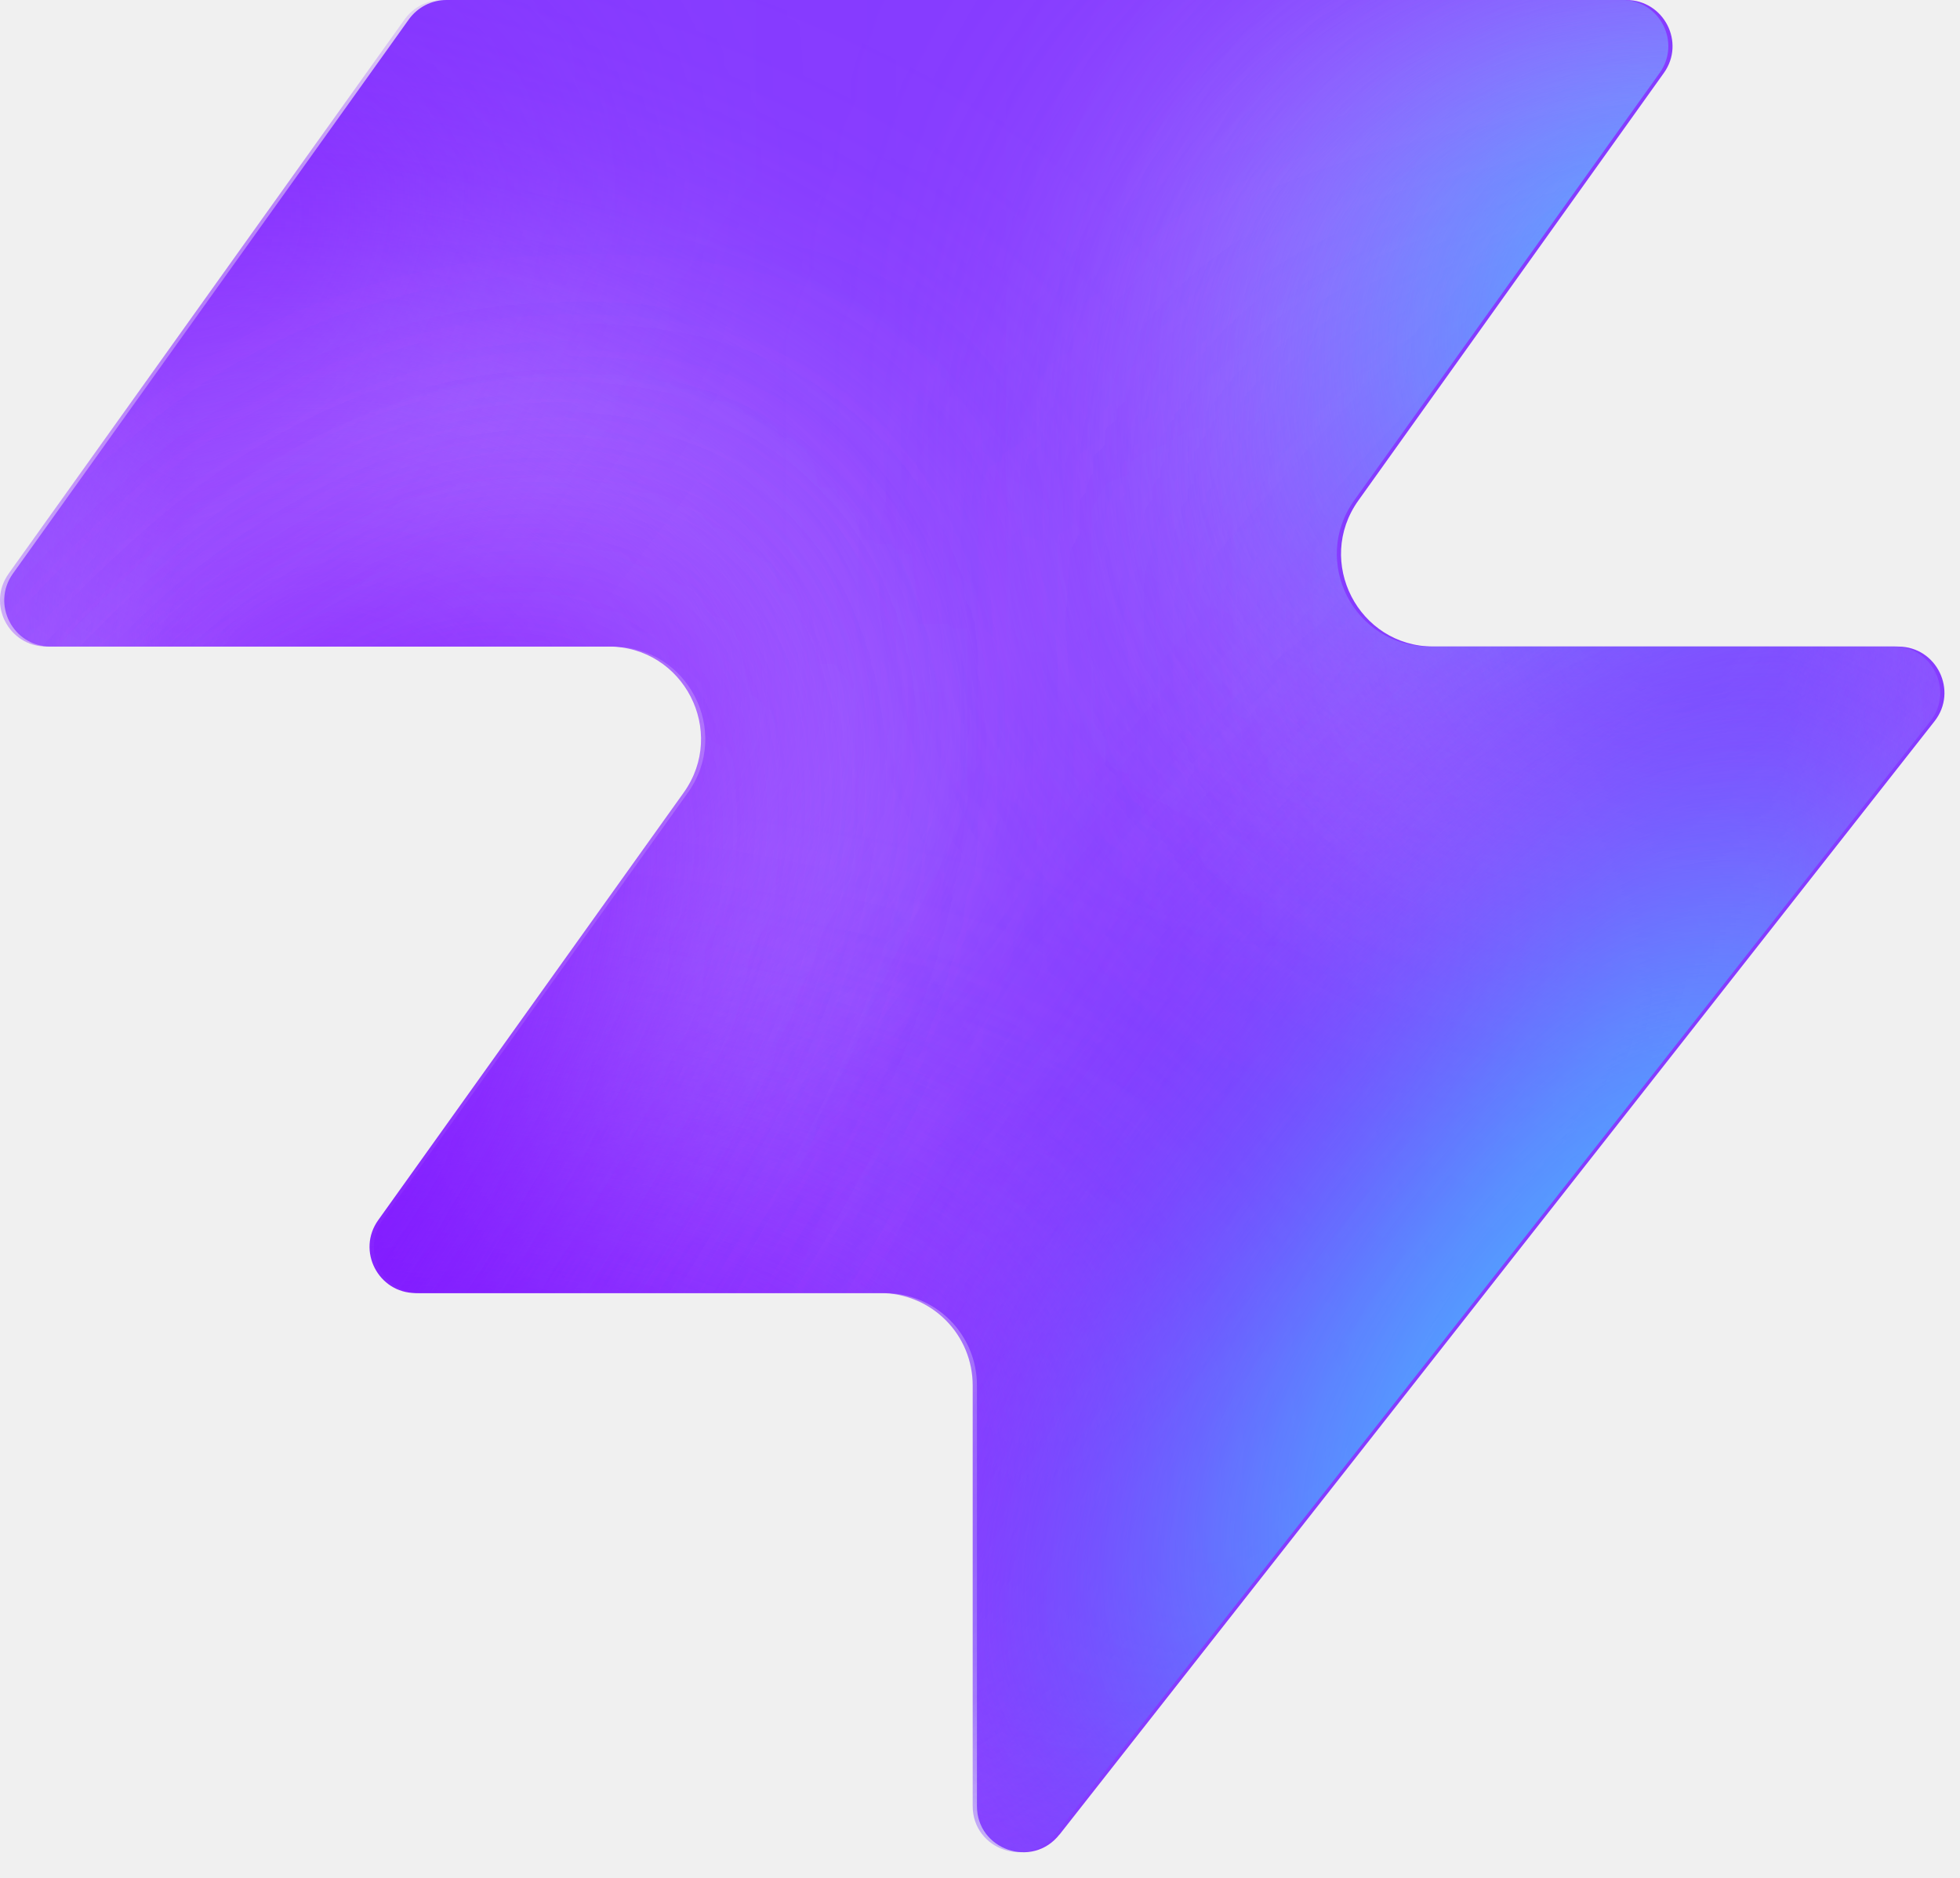
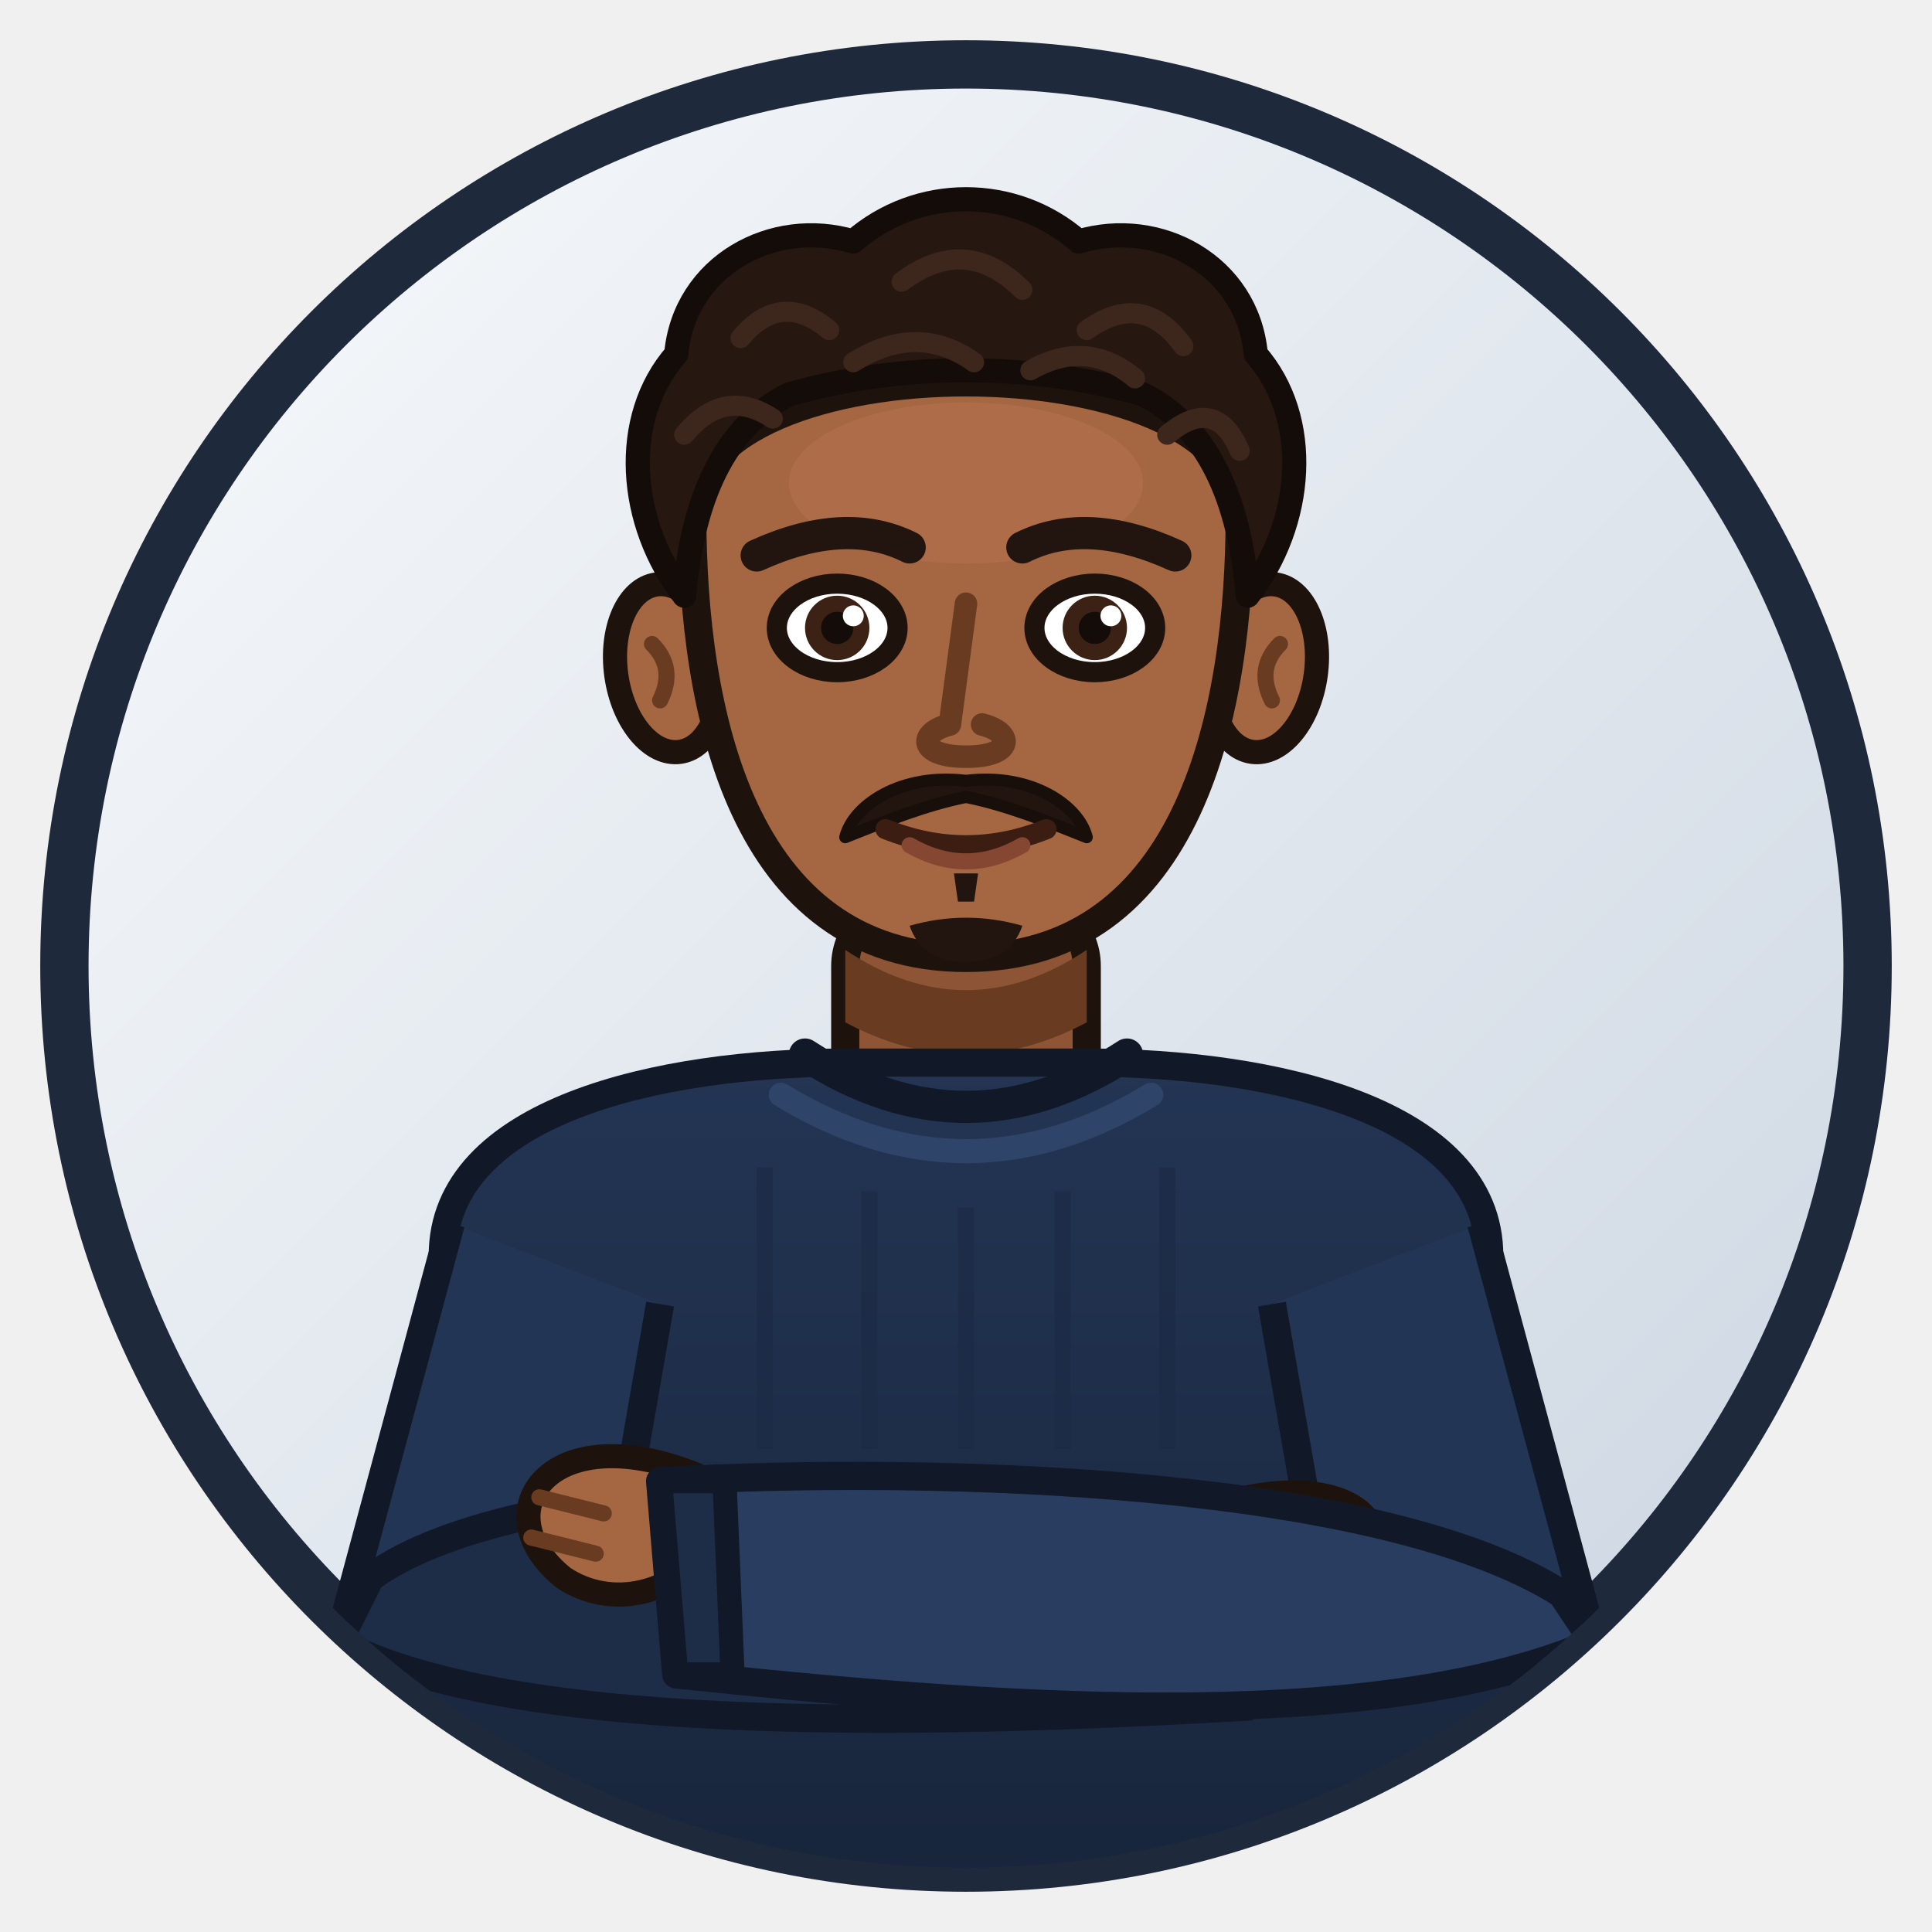
- <svg xmlns="http://www.w3.org/2000/svg" width="48" height="46" fill="none" viewBox="0 0 48 46">
-   <path fill="#863bff" d="M25.946 44.938c-.664.845-2.021.375-2.021-.698V33.937a2.26 2.26 0 0 0-2.262-2.262H10.287c-.92 0-1.456-1.04-.92-1.788l7.48-10.471c1.07-1.497 0-3.578-1.842-3.578H1.237c-.92 0-1.456-1.04-.92-1.788L10.013.474c.214-.297.556-.474.92-.474h28.894c.92 0 1.456 1.04.92 1.788l-7.48 10.471c-1.07 1.498 0 3.579 1.842 3.579h11.377c.943 0 1.473 1.088.89 1.83L25.947 44.94z" style="fill:#863bff;fill:color(display-p3 .525 .23 1);fill-opacity:1" />
-   <mask id="a" width="48" height="46" x="0" y="0" maskUnits="userSpaceOnUse" style="mask-type:alpha">
-     <path fill="#000" d="M25.842 44.938c-.664.844-2.021.375-2.021-.698V33.937a2.26 2.26 0 0 0-2.262-2.262H10.183c-.92 0-1.456-1.04-.92-1.788l7.48-10.471c1.07-1.498 0-3.579-1.842-3.579H1.133c-.92 0-1.456-1.04-.92-1.787L9.91.473c.214-.297.556-.474.92-.474h28.894c.92 0 1.456 1.04.92 1.788l-7.48 10.471c-1.07 1.498 0 3.578 1.842 3.578h11.377c.943 0 1.473 1.088.89 1.832L25.843 44.94z" style="fill:#000;fill-opacity:1" />
-   </mask>
-   <g mask="url(#a)">
-     <g filter="url(#b)">
-       <ellipse cx="5.508" cy="14.704" fill="#ede6ff" rx="5.508" ry="14.704" style="fill:#ede6ff;fill:color(display-p3 .927 .903 1);fill-opacity:1" transform="matrix(.00324 1 1 -.00324 -4.47 31.516)" />
+ <svg xmlns="http://www.w3.org/2000/svg" viewBox="0 0 240 240" width="100%" height="100%">
+   <defs>
+     <clipPath id="badge-clip">
+       <circle cx="120" cy="120" r="112" />
+     </clipPath>
+     <linearGradient id="bg-grad" x1="0%" y1="0%" x2="100%" y2="100%">
+       <stop offset="0%" stop-color="#f8fafc" />
+       <stop offset="100%" stop-color="#cbd5e1" />
+     </linearGradient>
+     <linearGradient id="sweater-grad" x1="0%" y1="0%" x2="0%" y2="100%">
+       <stop offset="0%" stop-color="#233554" />
+       <stop offset="100%" stop-color="#17243a" />
+     </linearGradient>
+   </defs>
+   <circle cx="120" cy="120" r="112" fill="url(#bg-grad)" stroke="#1e293b" stroke-width="6" />
+   <g clip-path="url(#badge-clip)">
+     <rect x="105" y="112" width="30" height="32" rx="8" fill="#8d5535" stroke="#1e130c" stroke-width="3.5" />
+     <path d="M 105 118 Q 120 128 135 118 L 135 127 Q 120 135 105 127 Z" fill="#693c22" />
+     <path d="M 55 156 C 55 138 82 132 105 132 L 135 132 C 158 132 185 138 185 156 L 194 240 L 46 240 Z" fill="url(#sweater-grad)" stroke="#111827" stroke-width="3.5" stroke-linejoin="round" />
+     <path d="M 100 131 Q 120 144 140 131" fill="none" stroke="#111827" stroke-width="4" stroke-linecap="round" />
+     <path d="M 97 136 Q 120 150 143 136" fill="none" stroke="#2e4469" stroke-width="3" stroke-linecap="round" />
+     <g stroke="#1b2a44" stroke-width="2" opacity="0.7">
+       <line x1="95" y1="145" x2="95" y2="180" />
+       <line x1="108" y1="148" x2="108" y2="180" />
+       <line x1="120" y1="150" x2="120" y2="180" />
+       <line x1="132" y1="148" x2="132" y2="180" />
+       <line x1="145" y1="145" x2="145" y2="180" />
    </g>
-     <g filter="url(#c)">
-       <ellipse cx="10.399" cy="29.851" fill="#ede6ff" rx="10.399" ry="29.851" style="fill:#ede6ff;fill:color(display-p3 .927 .903 1);fill-opacity:1" transform="matrix(.00324 1 1 -.00324 -39.328 7.883)" />
+     <path d="M 56 152 L 42 204 L 74 208 L 82 162" fill="#233554" stroke="#111827" stroke-width="3.5" stroke-linejoin="round" />
+     <path d="M 184 152 L 198 204 L 166 208 L 158 162" fill="#233554" stroke="#111827" stroke-width="3.5" stroke-linejoin="round" />
+     <path d="M 155 186 C 170 183 176 192 165 198 C 158 201 150 198 148 193 Z" fill="#a56642" stroke="#1e130c" stroke-width="3" />
+     <path d="M 46 196 C 65 182 125 182 158 188 L 155 212 C 120 214 65 216 42 204 Z" fill="#1d2d47" stroke="#111827" stroke-width="3.5" stroke-linejoin="round" />
+     <path d="M 86 183 C 68 176 60 188 70 196 C 76 200 84 198 88 192 Z" fill="#a56642" stroke="#1e130c" stroke-width="3" />
+     <path d="M 67 186 L 75 188 M 66 191 L 74 193" stroke="#693c22" stroke-width="2" stroke-linecap="round" />
+     <path d="M 194 198 C 172 184 118 182 82 184 L 84 208 C 122 212 170 216 198 204 Z" fill="#293d61" stroke="#111827" stroke-width="3.5" stroke-linejoin="round" />
+     <path d="M 82 184 L 90 184 L 91 208 L 84 208 Z" fill="#1d2d47" stroke="#111827" stroke-width="3" stroke-linejoin="round" />
+     <ellipse cx="83" cy="83" rx="6.5" ry="10.5" transform="rotate(-8 83 83)" fill="#a56642" stroke="#1e130c" stroke-width="3" />
+     <path d="M 81 80 Q 84 83 82 87" fill="none" stroke="#693c22" stroke-width="2" stroke-linecap="round" />
+     <ellipse cx="157" cy="83" rx="6.5" ry="10.5" transform="rotate(8 157 83)" fill="#a56642" stroke="#1e130c" stroke-width="3" />
+     <path d="M 159 80 Q 156 83 158 87" fill="none" stroke="#693c22" stroke-width="2" stroke-linecap="round" />
+     <path d="M 86 64 C 86 42 154 42 154 64 C 154 88 148 119 120 119 C 92 119 86 88 86 64 Z" fill="#a56642" stroke="#1e130c" stroke-width="3.5" />
+     <ellipse cx="120" cy="60" rx="22" ry="10" fill="#b87650" opacity="0.45" />
+     <path d="M 85 74               C 78 65 77 52 84 44               C 85 33 96 27 106 30               C 114 23 126 23 134 30               C 144 27 155 33 156 44               C 163 52 162 65 155 74               C 154 62 150 53 142 49               C 128 45 112 45 98 49               C 90 53 86 62 85 74 Z" fill="#261710" stroke="#140c08" stroke-width="3" stroke-linejoin="round" />
+     <g fill="none" stroke="#3d261c" stroke-width="2.5" stroke-linecap="round">
+       <path d="M 92 42 Q 97 36 103 41" />
+       <path d="M 112 35 Q 120 29 127 36" />
+       <path d="M 135 41 Q 142 36 147 43" />
+       <path d="M 85 54 Q 90 48 96 52" />
+       <path d="M 106 45 Q 114 40 121 45" />
+       <path d="M 128 46 Q 135 42 141 47" />
+       <path d="M 145 54 Q 151 49 154 56" />
    </g>
-     <g filter="url(#d)">
-       <ellipse cx="5.508" cy="30.487" fill="#7e14ff" rx="5.508" ry="30.487" style="fill:#7e14ff;fill:color(display-p3 .492 .077 1);fill-opacity:1" transform="rotate(89.814 -25.913 -14.639)scale(1 -1)" />
-     </g>
-     <g filter="url(#e)">
-       <ellipse cx="5.508" cy="30.599" fill="#7e14ff" rx="5.508" ry="30.599" style="fill:#7e14ff;fill:color(display-p3 .492 .077 1);fill-opacity:1" transform="rotate(89.814 -32.644 -3.334)scale(1 -1)" />
-     </g>
-     <g filter="url(#f)">
-       <ellipse cx="5.508" cy="30.599" fill="#7e14ff" rx="5.508" ry="30.599" style="fill:#7e14ff;fill:color(display-p3 .492 .077 1);fill-opacity:1" transform="matrix(.00324 1 1 -.00324 -34.34 30.47)" />
-     </g>
-     <g filter="url(#g)">
-       <ellipse cx="14.072" cy="22.078" fill="#ede6ff" rx="14.072" ry="22.078" style="fill:#ede6ff;fill:color(display-p3 .927 .903 1);fill-opacity:1" transform="rotate(93.35 24.506 48.493)scale(-1 1)" />
-     </g>
-     <g filter="url(#h)">
-       <ellipse cx="3.47" cy="21.501" fill="#7e14ff" rx="3.47" ry="21.501" style="fill:#7e14ff;fill:color(display-p3 .492 .077 1);fill-opacity:1" transform="rotate(89.009 28.708 47.59)scale(-1 1)" />
-     </g>
-     <g filter="url(#i)">
-       <ellipse cx="3.47" cy="21.501" fill="#7e14ff" rx="3.47" ry="21.501" style="fill:#7e14ff;fill:color(display-p3 .492 .077 1);fill-opacity:1" transform="rotate(89.009 28.708 47.59)scale(-1 1)" />
-     </g>
-     <g filter="url(#j)">
-       <ellipse cx=".387" cy="8.972" fill="#7e14ff" rx="4.407" ry="29.108" style="fill:#7e14ff;fill:color(display-p3 .492 .077 1);fill-opacity:1" transform="rotate(39.51 .387 8.972)" />
-     </g>
-     <g filter="url(#k)">
-       <ellipse cx="47.523" cy="-6.092" fill="#7e14ff" rx="4.407" ry="29.108" style="fill:#7e14ff;fill:color(display-p3 .492 .077 1);fill-opacity:1" transform="rotate(37.892 47.523 -6.092)" />
-     </g>
-     <g filter="url(#l)">
-       <ellipse cx="41.412" cy="6.333" fill="#47bfff" rx="5.971" ry="9.665" style="fill:#47bfff;fill:color(display-p3 .28 .748 1);fill-opacity:1" transform="rotate(37.892 41.412 6.333)" />
-     </g>
-     <g filter="url(#m)">
-       <ellipse cx="-1.879" cy="38.332" fill="#7e14ff" rx="4.407" ry="29.108" style="fill:#7e14ff;fill:color(display-p3 .492 .077 1);fill-opacity:1" transform="rotate(37.892 -1.88 38.332)" />
-     </g>
-     <g filter="url(#n)">
-       <ellipse cx="-1.879" cy="38.332" fill="#7e14ff" rx="4.407" ry="29.108" style="fill:#7e14ff;fill:color(display-p3 .492 .077 1);fill-opacity:1" transform="rotate(37.892 -1.88 38.332)" />
-     </g>
-     <g filter="url(#o)">
-       <ellipse cx="35.651" cy="29.907" fill="#7e14ff" rx="4.407" ry="29.108" style="fill:#7e14ff;fill:color(display-p3 .492 .077 1);fill-opacity:1" transform="rotate(37.892 35.651 29.907)" />
-     </g>
-     <g filter="url(#p)">
-       <ellipse cx="38.418" cy="32.4" fill="#47bfff" rx="5.971" ry="15.297" style="fill:#47bfff;fill:color(display-p3 .28 .748 1);fill-opacity:1" transform="rotate(37.892 38.418 32.4)" />
-     </g>
+     <path d="M 94 69 Q 105 64 113 68" fill="none" stroke="#22140e" stroke-width="4" stroke-linecap="round" />
+     <path d="M 146 69 Q 135 64 127 68" fill="none" stroke="#22140e" stroke-width="4" stroke-linecap="round" />
+     <ellipse cx="104" cy="78" rx="7.5" ry="5.5" fill="#ffffff" stroke="#1e130c" stroke-width="2.5" />
+     <circle cx="104" cy="78" r="4" fill="#3b2214" />
+     <circle cx="104" cy="78" r="2" fill="#140c08" />
+     <circle cx="106" cy="76.5" r="1.3" fill="#ffffff" />
+     <ellipse cx="136" cy="78" rx="7.5" ry="5.5" fill="#ffffff" stroke="#1e130c" stroke-width="2.5" />
+     <circle cx="136" cy="78" r="4" fill="#3b2214" />
+     <circle cx="136" cy="78" r="2" fill="#140c08" />
+     <circle cx="138" cy="76.5" r="1.3" fill="#ffffff" />
+     <path d="M 120 75 L 118 90 C 114 91 114 94 120 94 C 126 94 126 91 122 90" fill="none" stroke="#693c22" stroke-width="2.8" stroke-linecap="round" stroke-linejoin="round" />
+     <path d="M 120 97 C 112 96 106 100 105 104 C 110 102 115 100 120 99 C 125 100 130 102 135 104 C 134 100 128 96 120 97 Z" fill="#22140e" stroke="#180e0a" stroke-width="1.5" stroke-linejoin="round" />
+     <path d="M 110 103 Q 120 107 130 103" fill="none" stroke="#3b1d11" stroke-width="2.5" stroke-linecap="round" />
+     <path d="M 113 105 Q 120 109 127 105" fill="none" stroke="#854731" stroke-width="2" stroke-linecap="round" />
+     <path d="M 118.5 108.5 L 121.5 108.5 L 121 112 L 119 112 Z" fill="#22140e" />
+     <path d="M 113 115 Q 120 113 127 115 C 126 118 123.5 119.5 120 119.5 C 116.5 119.5 114 118 113 115 Z" fill="#22140e" />
  </g>
-   <defs>
-     <filter id="b" width="60.045" height="41.654" x="-19.77" y="16.149" color-interpolation-filters="sRGB" filterUnits="userSpaceOnUse">
-       <feFlood flood-opacity="0" result="BackgroundImageFix" />
-       <feBlend in="SourceGraphic" in2="BackgroundImageFix" result="shape" />
-       <feGaussianBlur result="effect1_foregroundBlur_2002_17158" stdDeviation="7.659" />
-     </filter>
-     <filter id="c" width="90.34" height="51.437" x="-54.613" y="-7.533" color-interpolation-filters="sRGB" filterUnits="userSpaceOnUse">
-       <feFlood flood-opacity="0" result="BackgroundImageFix" />
-       <feBlend in="SourceGraphic" in2="BackgroundImageFix" result="shape" />
-       <feGaussianBlur result="effect1_foregroundBlur_2002_17158" stdDeviation="7.659" />
-     </filter>
-     <filter id="d" width="79.355" height="29.4" x="-49.64" y="2.03" color-interpolation-filters="sRGB" filterUnits="userSpaceOnUse">
-       <feFlood flood-opacity="0" result="BackgroundImageFix" />
-       <feBlend in="SourceGraphic" in2="BackgroundImageFix" result="shape" />
-       <feGaussianBlur result="effect1_foregroundBlur_2002_17158" stdDeviation="4.596" />
-     </filter>
-     <filter id="e" width="79.579" height="29.4" x="-45.045" y="20.029" color-interpolation-filters="sRGB" filterUnits="userSpaceOnUse">
-       <feFlood flood-opacity="0" result="BackgroundImageFix" />
-       <feBlend in="SourceGraphic" in2="BackgroundImageFix" result="shape" />
-       <feGaussianBlur result="effect1_foregroundBlur_2002_17158" stdDeviation="4.596" />
-     </filter>
-     <filter id="f" width="79.579" height="29.4" x="-43.513" y="21.178" color-interpolation-filters="sRGB" filterUnits="userSpaceOnUse">
-       <feFlood flood-opacity="0" result="BackgroundImageFix" />
-       <feBlend in="SourceGraphic" in2="BackgroundImageFix" result="shape" />
-       <feGaussianBlur result="effect1_foregroundBlur_2002_17158" stdDeviation="4.596" />
-     </filter>
-     <filter id="g" width="74.749" height="58.852" x="15.756" y="-17.901" color-interpolation-filters="sRGB" filterUnits="userSpaceOnUse">
-       <feFlood flood-opacity="0" result="BackgroundImageFix" />
-       <feBlend in="SourceGraphic" in2="BackgroundImageFix" result="shape" />
-       <feGaussianBlur result="effect1_foregroundBlur_2002_17158" stdDeviation="7.659" />
-     </filter>
-     <filter id="h" width="61.377" height="25.362" x="23.548" y="2.284" color-interpolation-filters="sRGB" filterUnits="userSpaceOnUse">
-       <feFlood flood-opacity="0" result="BackgroundImageFix" />
-       <feBlend in="SourceGraphic" in2="BackgroundImageFix" result="shape" />
-       <feGaussianBlur result="effect1_foregroundBlur_2002_17158" stdDeviation="4.596" />
-     </filter>
-     <filter id="i" width="61.377" height="25.362" x="23.548" y="2.284" color-interpolation-filters="sRGB" filterUnits="userSpaceOnUse">
-       <feFlood flood-opacity="0" result="BackgroundImageFix" />
-       <feBlend in="SourceGraphic" in2="BackgroundImageFix" result="shape" />
-       <feGaussianBlur result="effect1_foregroundBlur_2002_17158" stdDeviation="4.596" />
-     </filter>
-     <filter id="j" width="56.045" height="63.649" x="-27.636" y="-22.853" color-interpolation-filters="sRGB" filterUnits="userSpaceOnUse">
-       <feFlood flood-opacity="0" result="BackgroundImageFix" />
-       <feBlend in="SourceGraphic" in2="BackgroundImageFix" result="shape" />
-       <feGaussianBlur result="effect1_foregroundBlur_2002_17158" stdDeviation="4.596" />
-     </filter>
-     <filter id="k" width="54.814" height="64.646" x="20.116" y="-38.415" color-interpolation-filters="sRGB" filterUnits="userSpaceOnUse">
-       <feFlood flood-opacity="0" result="BackgroundImageFix" />
-       <feBlend in="SourceGraphic" in2="BackgroundImageFix" result="shape" />
-       <feGaussianBlur result="effect1_foregroundBlur_2002_17158" stdDeviation="4.596" />
-     </filter>
-     <filter id="l" width="33.541" height="35.313" x="24.641" y="-11.323" color-interpolation-filters="sRGB" filterUnits="userSpaceOnUse">
-       <feFlood flood-opacity="0" result="BackgroundImageFix" />
-       <feBlend in="SourceGraphic" in2="BackgroundImageFix" result="shape" />
-       <feGaussianBlur result="effect1_foregroundBlur_2002_17158" stdDeviation="4.596" />
-     </filter>
-     <filter id="m" width="54.814" height="64.646" x="-29.286" y="6.009" color-interpolation-filters="sRGB" filterUnits="userSpaceOnUse">
-       <feFlood flood-opacity="0" result="BackgroundImageFix" />
-       <feBlend in="SourceGraphic" in2="BackgroundImageFix" result="shape" />
-       <feGaussianBlur result="effect1_foregroundBlur_2002_17158" stdDeviation="4.596" />
-     </filter>
-     <filter id="n" width="54.814" height="64.646" x="-29.286" y="6.009" color-interpolation-filters="sRGB" filterUnits="userSpaceOnUse">
-       <feFlood flood-opacity="0" result="BackgroundImageFix" />
-       <feBlend in="SourceGraphic" in2="BackgroundImageFix" result="shape" />
-       <feGaussianBlur result="effect1_foregroundBlur_2002_17158" stdDeviation="4.596" />
-     </filter>
-     <filter id="o" width="54.814" height="64.646" x="8.244" y="-2.416" color-interpolation-filters="sRGB" filterUnits="userSpaceOnUse">
-       <feFlood flood-opacity="0" result="BackgroundImageFix" />
-       <feBlend in="SourceGraphic" in2="BackgroundImageFix" result="shape" />
-       <feGaussianBlur result="effect1_foregroundBlur_2002_17158" stdDeviation="4.596" />
-     </filter>
-     <filter id="p" width="39.409" height="43.623" x="18.713" y="10.588" color-interpolation-filters="sRGB" filterUnits="userSpaceOnUse">
-       <feFlood flood-opacity="0" result="BackgroundImageFix" />
-       <feBlend in="SourceGraphic" in2="BackgroundImageFix" result="shape" />
-       <feGaussianBlur result="effect1_foregroundBlur_2002_17158" stdDeviation="4.596" />
-     </filter>
-   </defs>
</svg>
